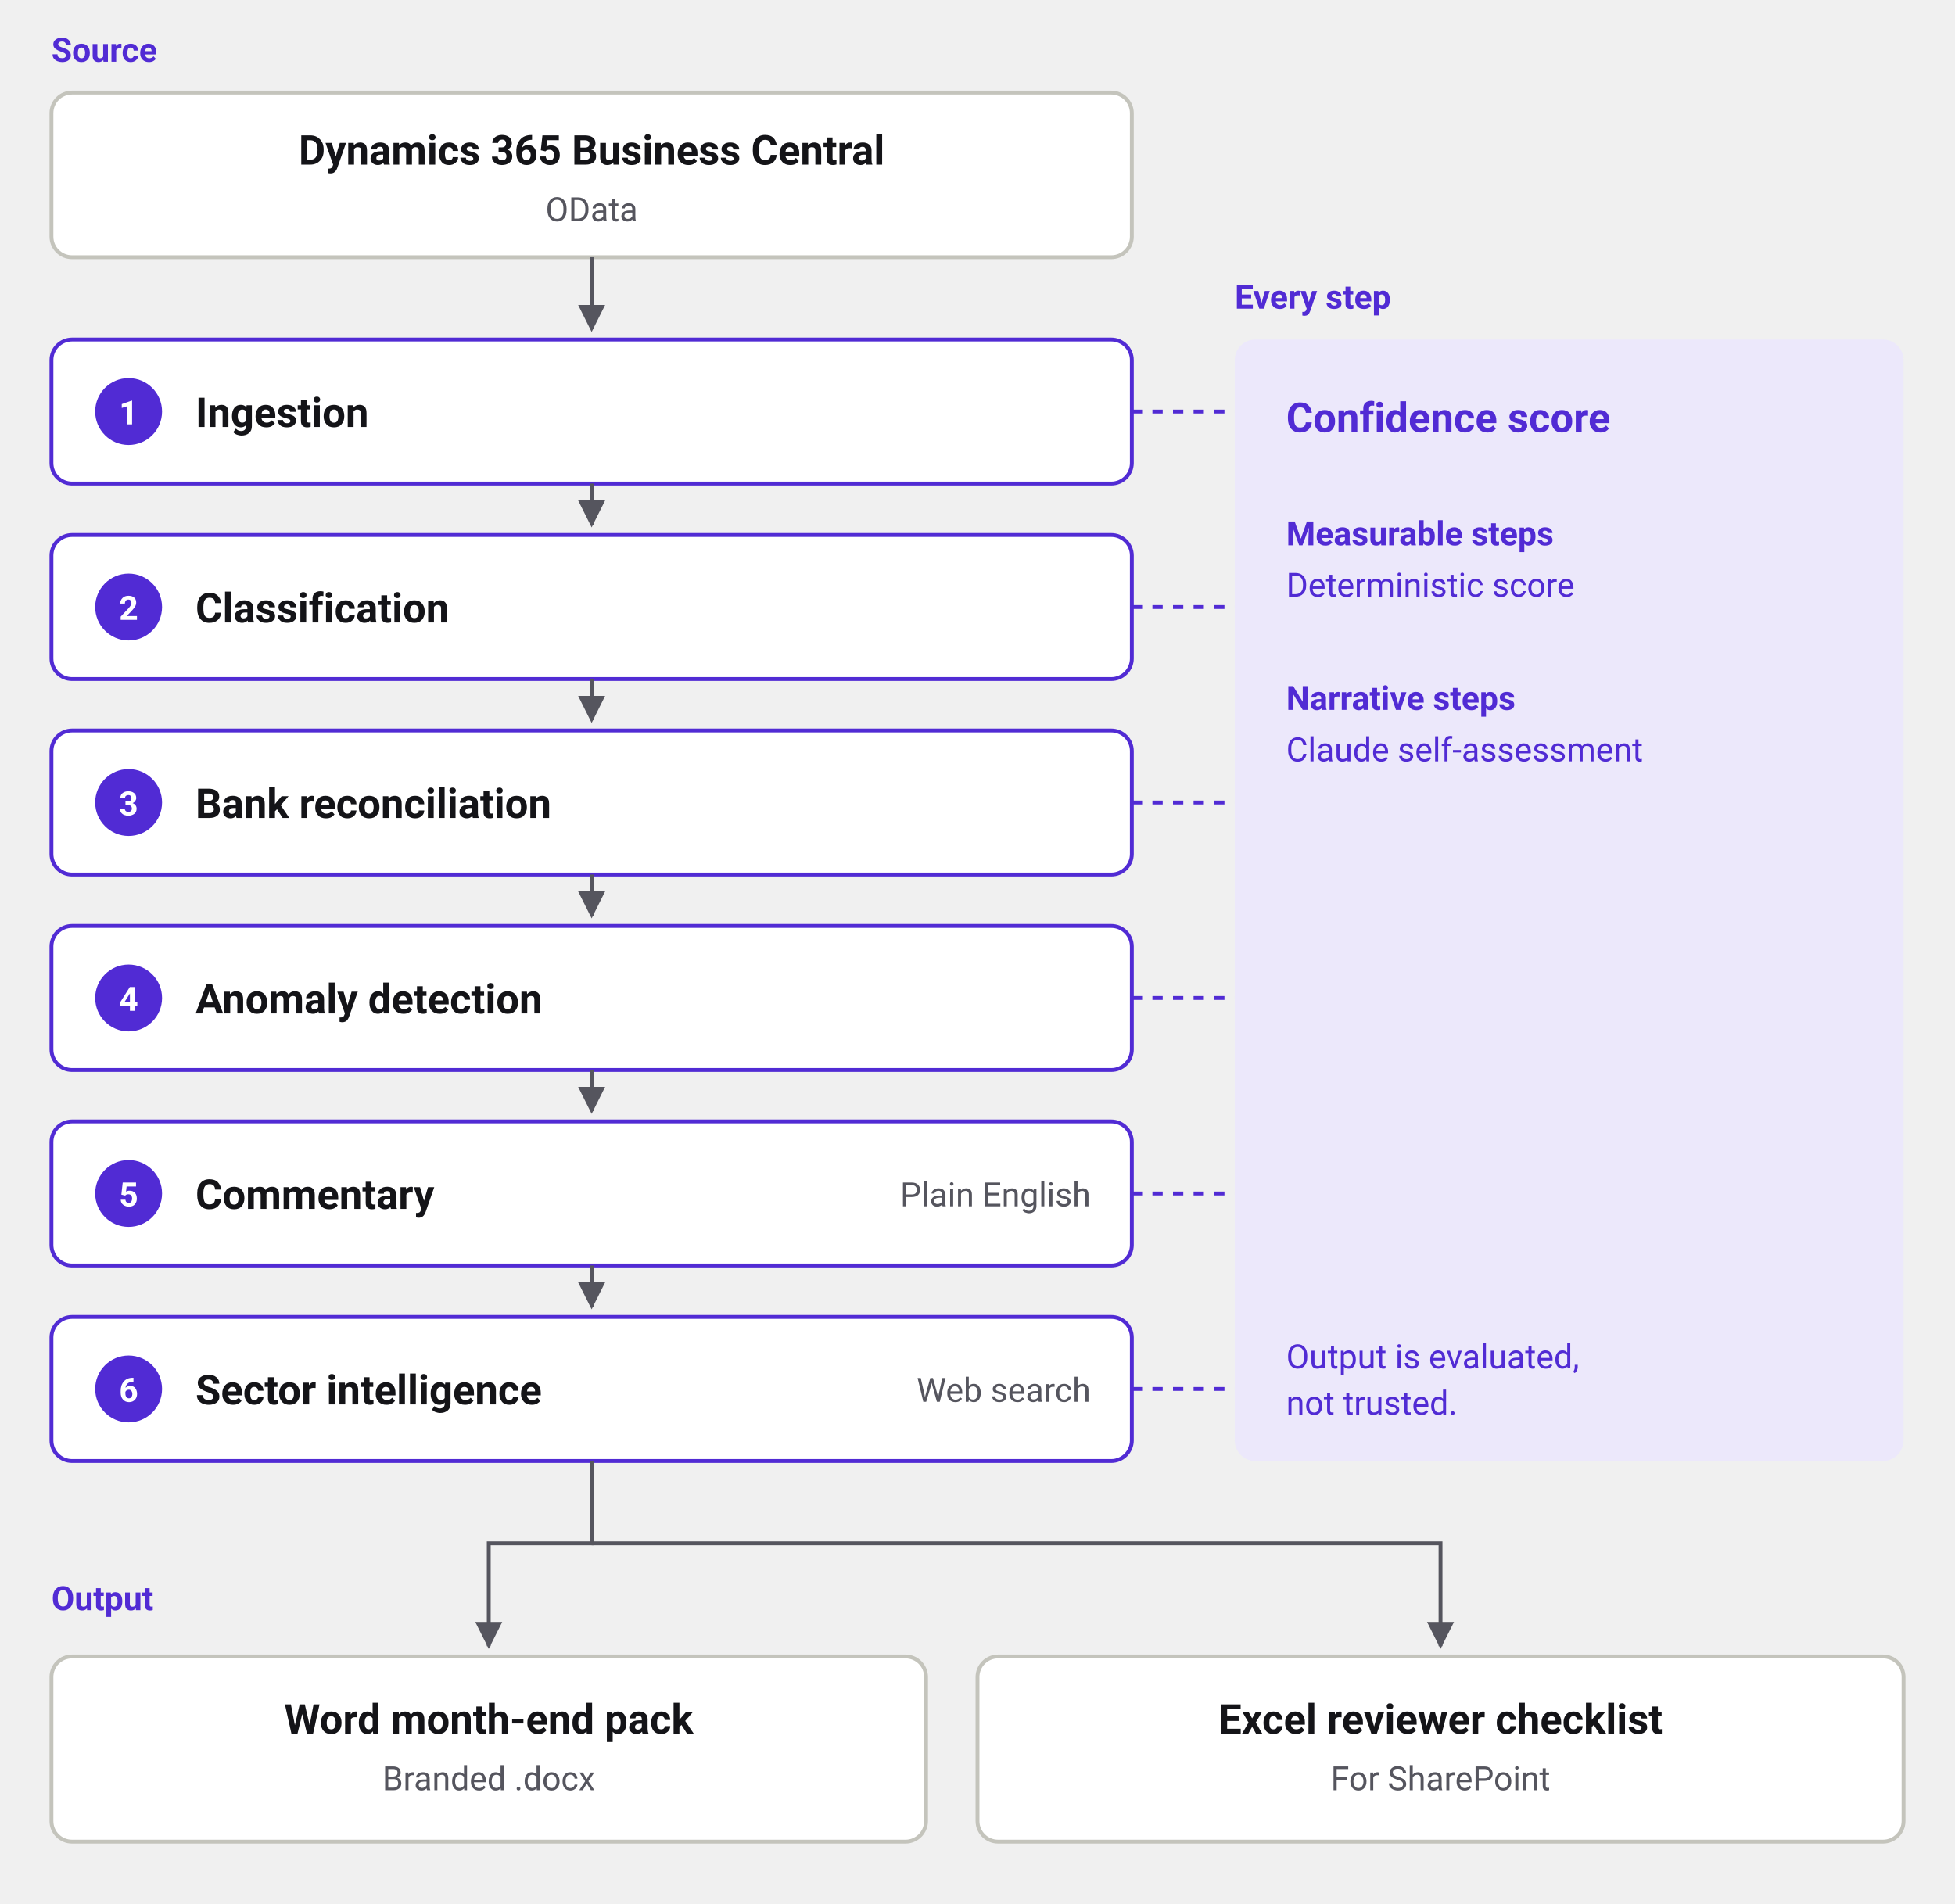
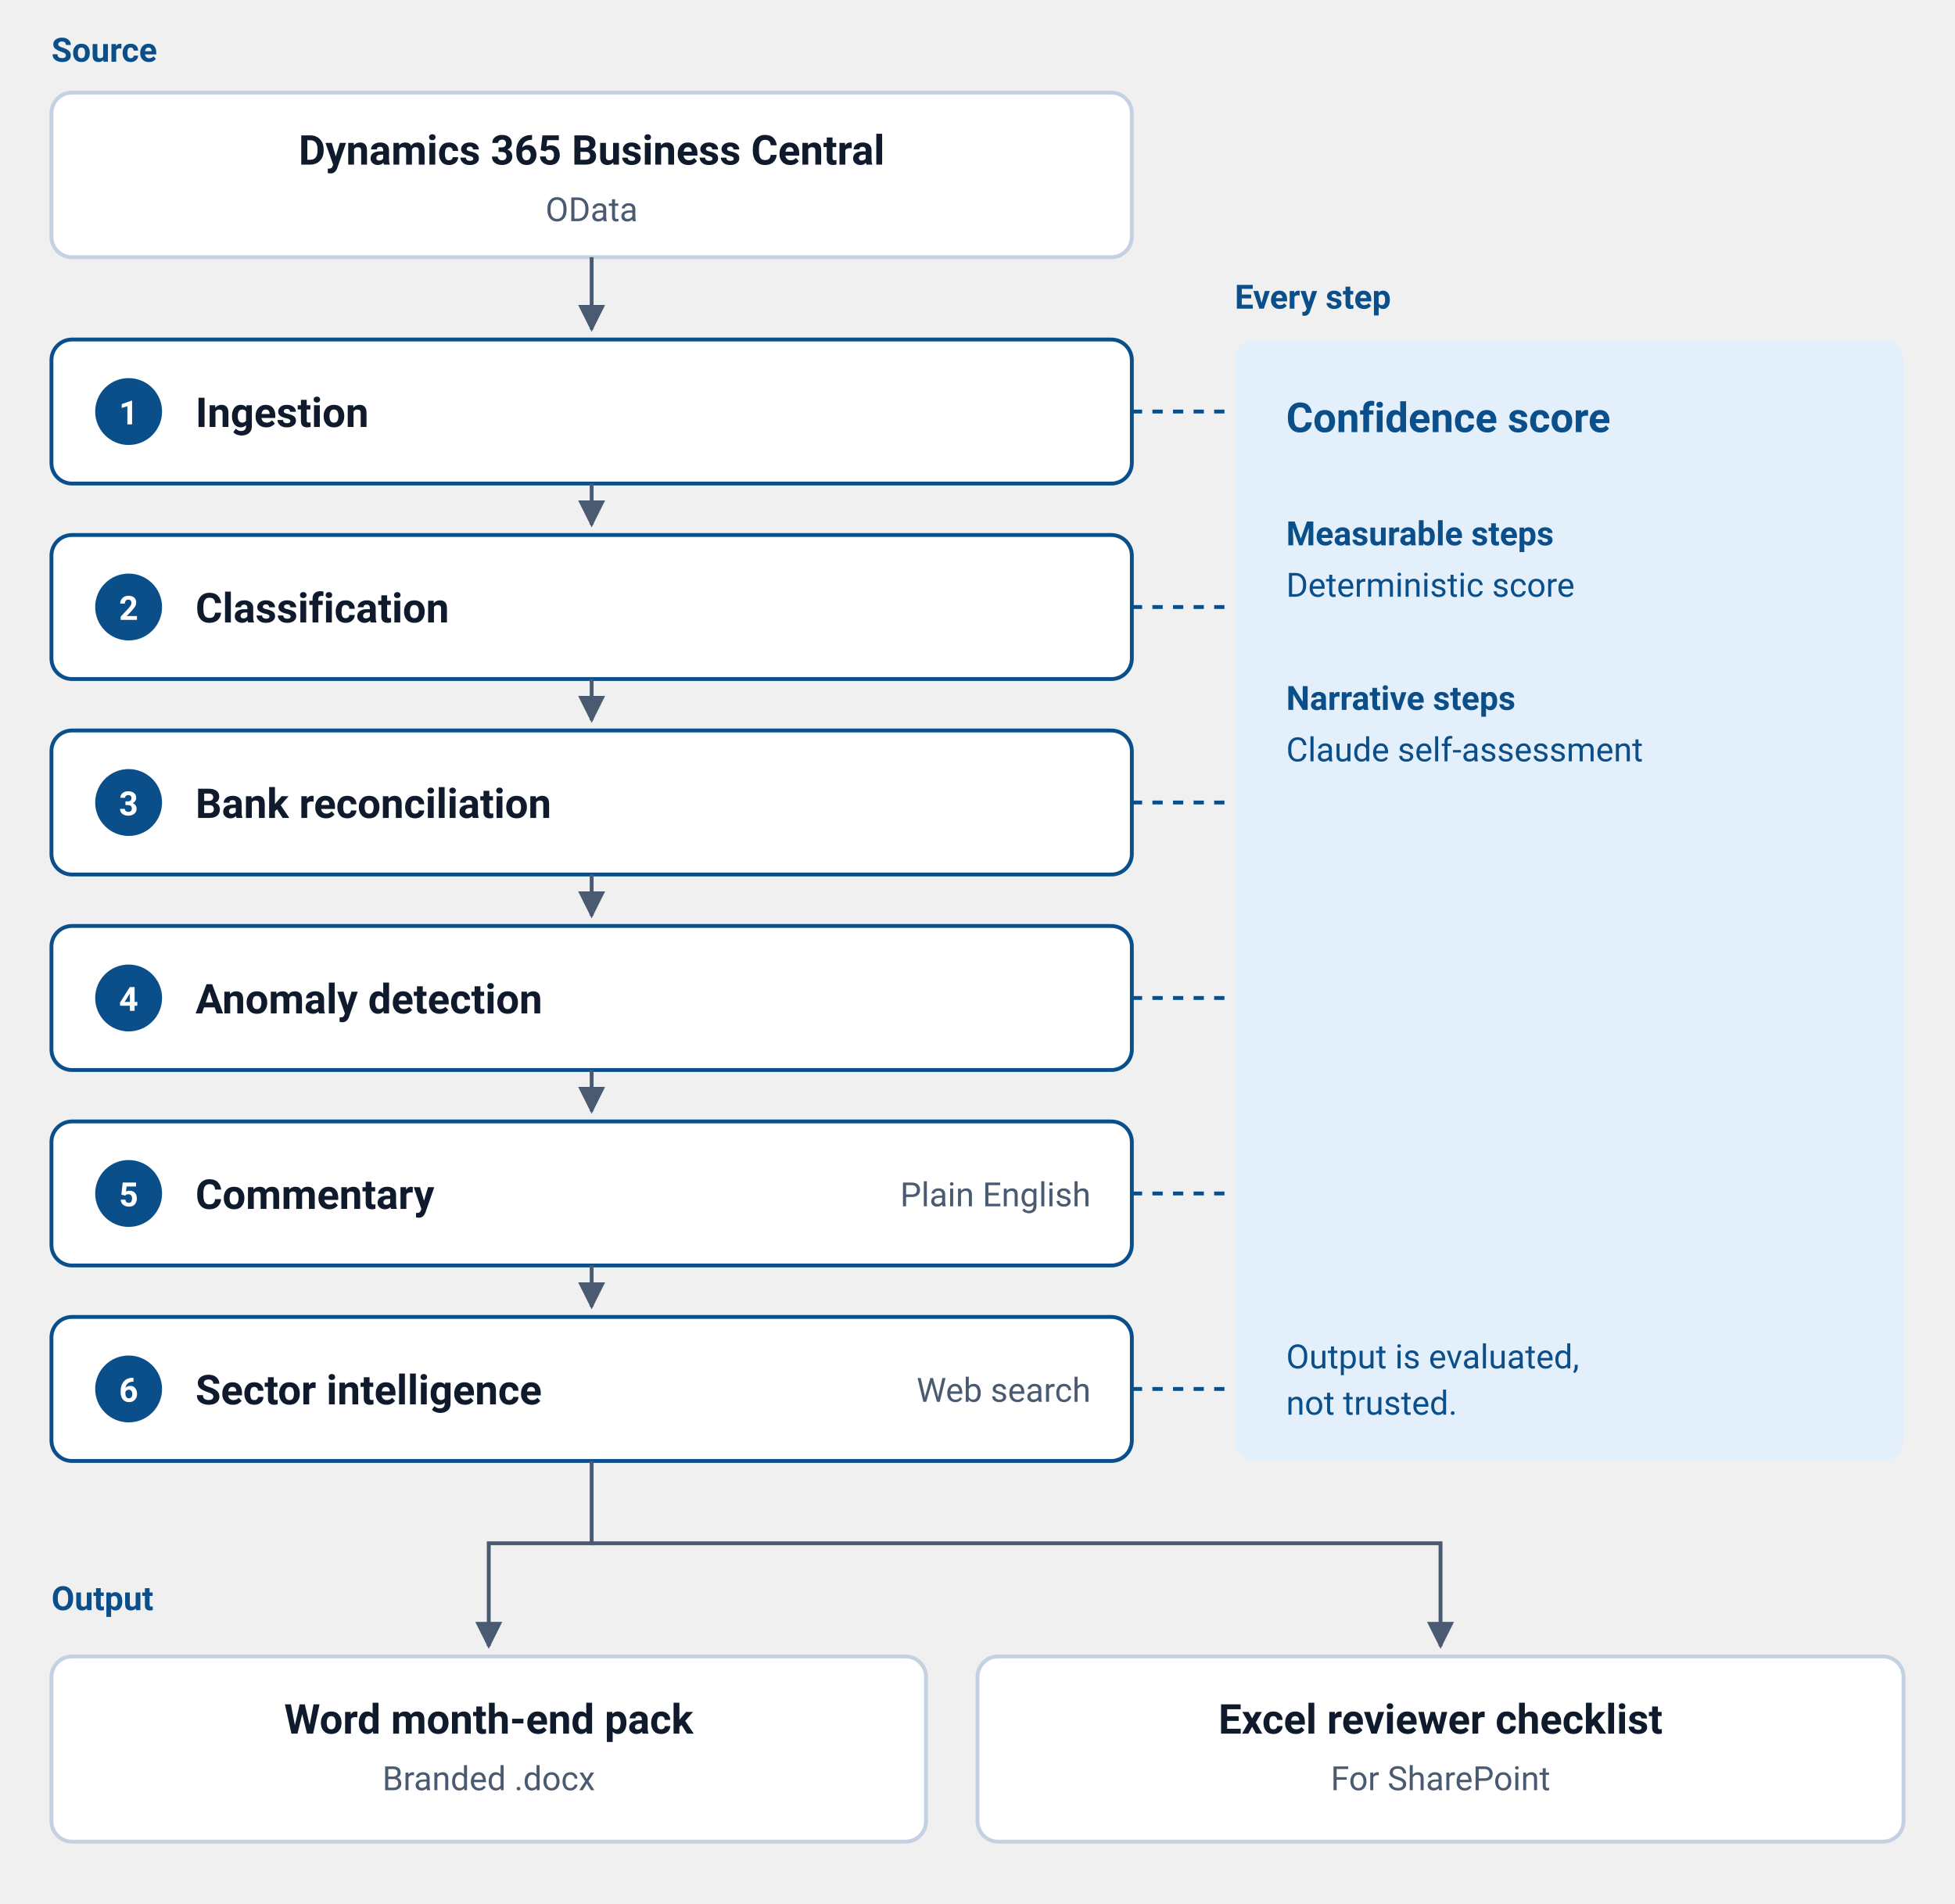
- <svg xmlns="http://www.w3.org/2000/svg" viewBox="0 0 760 740" width="760" height="740" role="img" aria-labelledby="t d" font-family="Archivo, system-ui, -apple-system, 'Segoe UI', Roboto, sans-serif">
+ <svg xmlns="http://www.w3.org/2000/svg" viewBox="0 0 760 740" width="760" height="740" role="img" aria-labelledby="t d" font-family="Manrope, system-ui, -apple-system, 'Segoe UI', Roboto, sans-serif">
  <defs>
    <marker id="arrow" viewBox="0 0 10 10" refX="9" refY="5" markerWidth="7" markerHeight="7" orient="auto-start-reverse">
-       <path d="M0 0 L10 5 L0 10 z" fill="#55555e" />
+       <path d="M0 0 L10 5 L0 10 z" fill="#4a5a70" />
    </marker>
    <style>
-       .label { font-size: 13px; fill: #512bd4; font-weight: 600; }
-       .box { fill: #ffffff; stroke: #c4c4bc; stroke-width: 1.5; }
-       .step { fill: #ffffff; stroke: #512bd4; stroke-width: 1.5; }
-       .num { fill: #512bd4; }
+       .label { font-size: 13px; fill: #0b4f8a; font-weight: 600; }
+       .box { fill: #ffffff; stroke: #c3d1e0; stroke-width: 1.5; }
+       .step { fill: #ffffff; stroke: #0b4f8a; stroke-width: 1.5; }
+       .num { fill: #0b4f8a; }
      .num-text { font-size: 13px; font-weight: 700; fill: #ffffff; }
-       .title { font-size: 16px; font-weight: 700; fill: #141418; }
-       .sub { font-size: 13px; fill: #55555e; }
-       .score { fill: #ece8fb; }
-       .score-title { font-size: 16px; font-weight: 700; fill: #512bd4; }
-       .score-text { font-size: 13px; fill: #512bd4; }
-       .score-strong { font-size: 13px; font-weight: 600; fill: #512bd4; }
-       .line { stroke: #55555e; stroke-width: 1.5; fill: none; }
-       .dash { stroke: #512bd4; stroke-width: 1.5; stroke-dasharray: 4 4; fill: none; }
+       .title { font-size: 16px; font-weight: 700; fill: #0f1b2d; }
+       .sub { font-size: 13px; fill: #4a5a70; }
+       .score { fill: #e3effb; }
+       .score-title { font-size: 16px; font-weight: 700; fill: #0b4f8a; }
+       .score-text { font-size: 13px; fill: #0b4f8a; }
+       .score-strong { font-size: 13px; font-weight: 600; fill: #0b4f8a; }
+       .line { stroke: #4a5a70; stroke-width: 1.5; fill: none; }
+       .dash { stroke: #0b4f8a; stroke-width: 1.5; stroke-dasharray: 4 4; fill: none; }
    </style>
  </defs>
  <text class="label" x="20" y="24">Source</text>
  <rect class="box" x="20" y="36" width="420" height="64" rx="8" />
  <text class="title" x="230" y="64" text-anchor="middle">Dynamics 365 Business Central</text>
  <text class="sub" x="230" y="86" text-anchor="middle">OData</text>
  <path class="line" d="M230 100 V128" marker-end="url(#arrow)" />
  <rect class="step" x="20" y="132" width="420" height="56" rx="8" />
  <circle class="num" cx="50" cy="160" r="13" />
  <text class="num-text" x="50" y="165" text-anchor="middle">1</text>
  <text class="title" x="76" y="166">Ingestion</text>
  <path class="line" d="M230 188 V204" marker-end="url(#arrow)" />
  <rect class="step" x="20" y="208" width="420" height="56" rx="8" />
  <circle class="num" cx="50" cy="236" r="13" />
  <text class="num-text" x="50" y="241" text-anchor="middle">2</text>
  <text class="title" x="76" y="242">Classification</text>
  <path class="line" d="M230 264 V280" marker-end="url(#arrow)" />
  <rect class="step" x="20" y="284" width="420" height="56" rx="8" />
  <circle class="num" cx="50" cy="312" r="13" />
  <text class="num-text" x="50" y="317" text-anchor="middle">3</text>
  <text class="title" x="76" y="318">Bank reconciliation</text>
  <path class="line" d="M230 340 V356" marker-end="url(#arrow)" />
  <rect class="step" x="20" y="360" width="420" height="56" rx="8" />
  <circle class="num" cx="50" cy="388" r="13" />
  <text class="num-text" x="50" y="393" text-anchor="middle">4</text>
  <text class="title" x="76" y="394">Anomaly detection</text>
  <path class="line" d="M230 416 V432" marker-end="url(#arrow)" />
  <rect class="step" x="20" y="436" width="420" height="56" rx="8" />
  <circle class="num" cx="50" cy="464" r="13" />
  <text class="num-text" x="50" y="469" text-anchor="middle">5</text>
  <text class="title" x="76" y="470">Commentary</text>
  <text class="sub" x="424" y="469" text-anchor="end">Plain English</text>
  <path class="line" d="M230 492 V508" marker-end="url(#arrow)" />
  <rect class="step" x="20" y="512" width="420" height="56" rx="8" />
  <circle class="num" cx="50" cy="540" r="13" />
  <text class="num-text" x="50" y="545" text-anchor="middle">6</text>
  <text class="title" x="76" y="546">Sector intelligence</text>
  <text class="sub" x="424" y="545" text-anchor="end">Web search</text>
  <path class="dash" d="M440 160 H480" />
  <path class="dash" d="M440 236 H480" />
  <path class="dash" d="M440 312 H480" />
  <path class="dash" d="M440 388 H480" />
  <path class="dash" d="M440 464 H480" />
  <path class="dash" d="M440 540 H480" />
  <text class="label" x="480" y="120">Every step</text>
  <rect class="score" x="480" y="132" width="260" height="436" rx="8" />
  <text class="score-title" x="500" y="168">Confidence score</text>
  <text class="score-strong" x="500" y="212">Measurable steps</text>
  <text class="score-text" x="500" y="232">Deterministic score</text>
  <text class="score-strong" x="500" y="276">Narrative steps</text>
  <text class="score-text" x="500" y="296">Claude self-assessment</text>
  <text class="score-text" x="500" y="532">Output is evaluated,</text>
  <text class="score-text" x="500" y="550">not trusted.</text>
  <path class="line" d="M230 568 V600 H190 V640" marker-end="url(#arrow)" />
  <path class="line" d="M230 600 H560 V640" marker-end="url(#arrow)" />
  <text class="label" x="20" y="626">Output</text>
  <rect class="box" x="20" y="644" width="340" height="72" rx="8" />
  <text class="title" x="190" y="674" text-anchor="middle">Word month-end pack</text>
  <text class="sub" x="190" y="696" text-anchor="middle">Branded .docx</text>
  <rect class="box" x="380" y="644" width="360" height="72" rx="8" />
  <text class="title" x="560" y="674" text-anchor="middle">Excel reviewer checklist</text>
  <text class="sub" x="560" y="696" text-anchor="middle">For SharePoint</text>
</svg>
